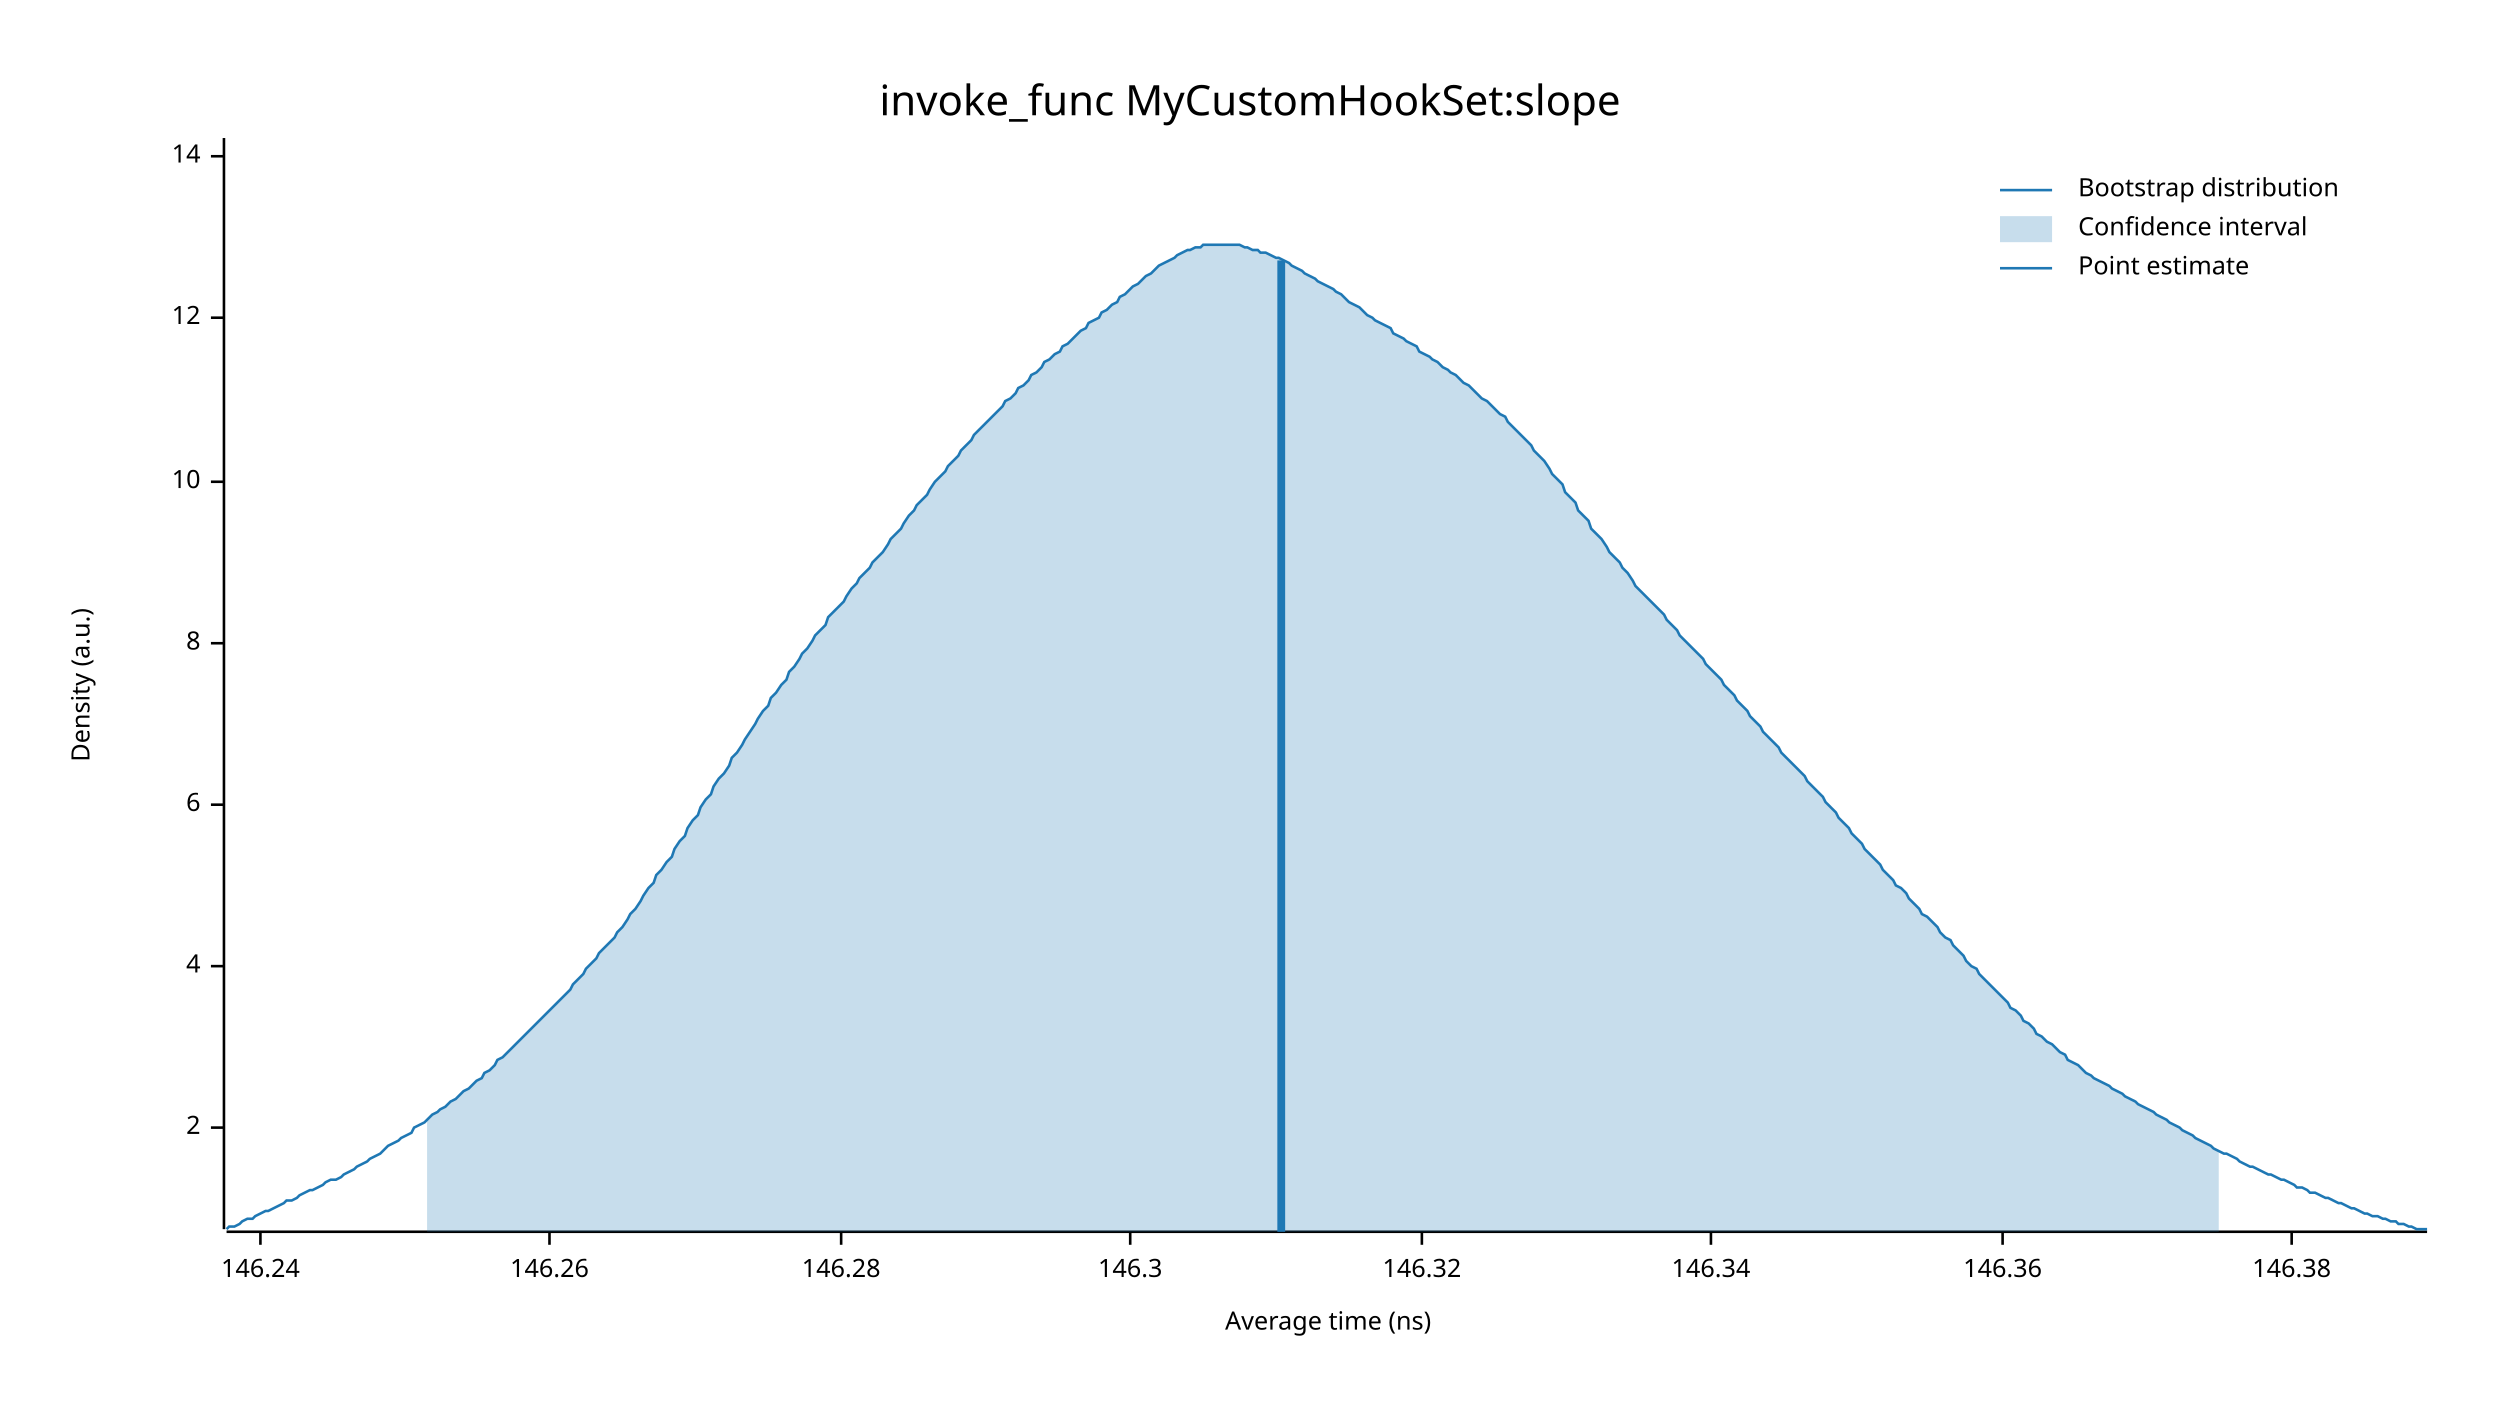
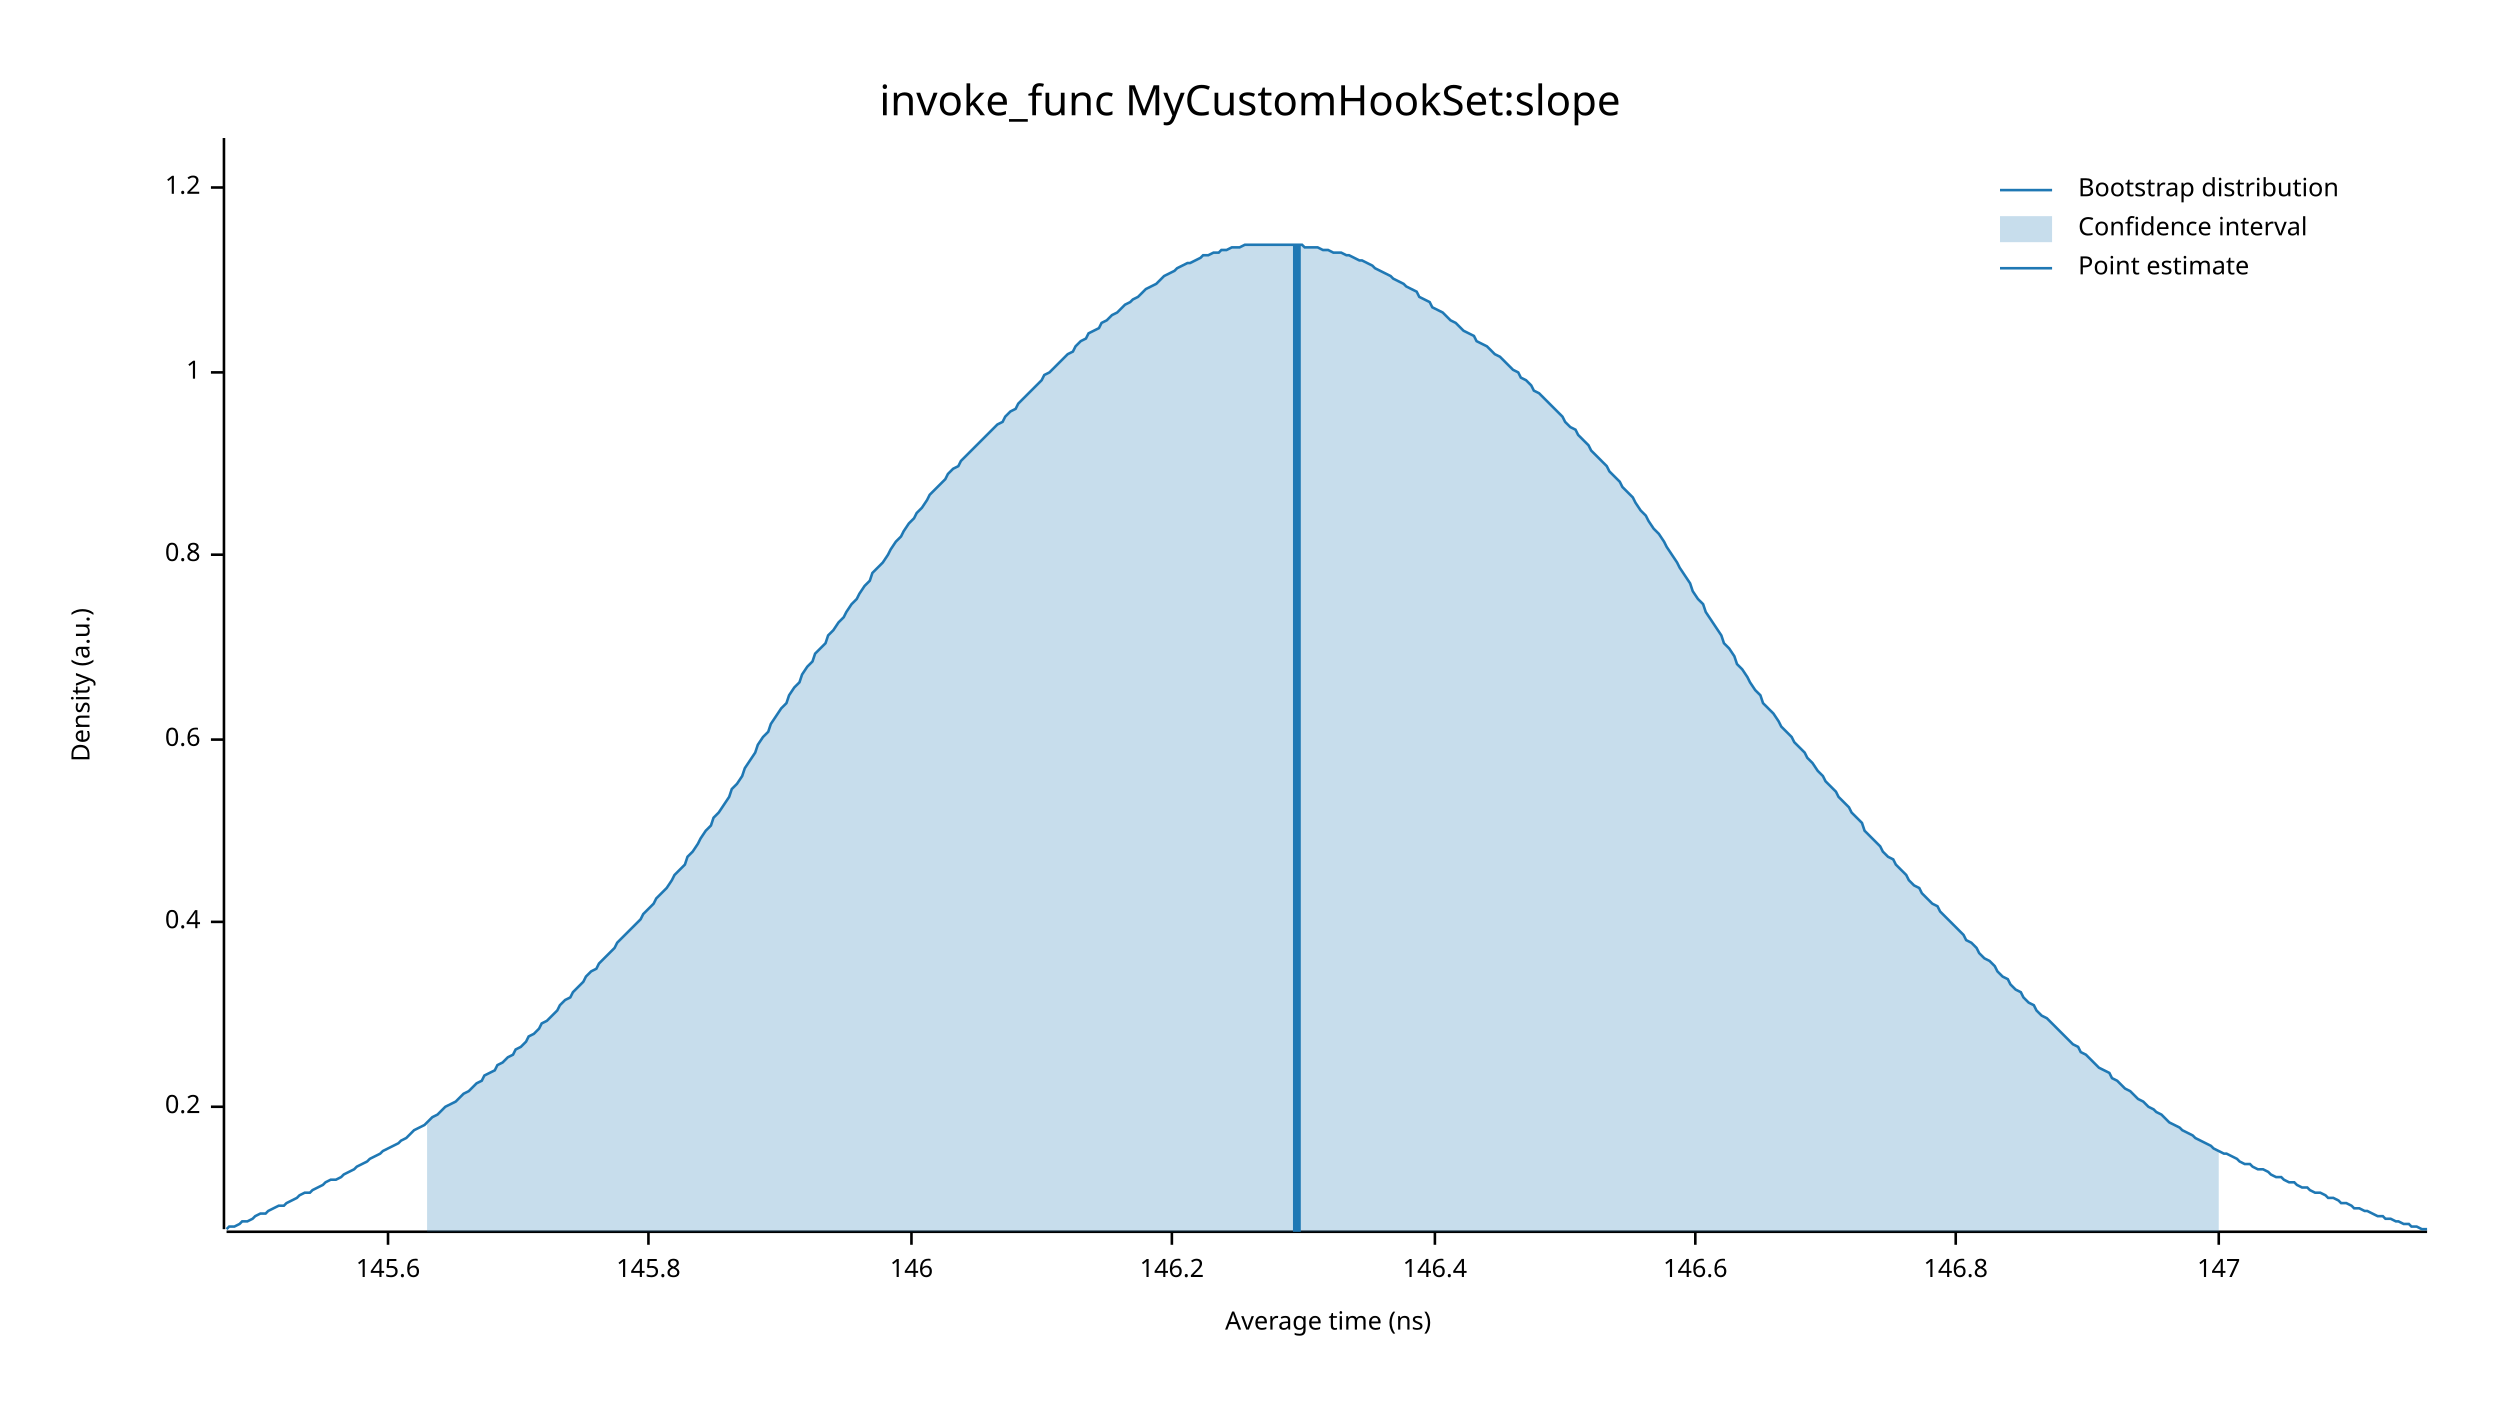
<svg xmlns="http://www.w3.org/2000/svg" width="960" height="540" viewBox="0 0 960 540">
  <text x="480" y="32" dy="0.76em" text-anchor="middle" font-family="sans-serif" font-size="16.129" opacity="1" fill="#000000">
invoke_func MyCustomHookSet:slope
</text>
  <text x="27" y="263" dy="0.76em" text-anchor="middle" font-family="sans-serif" font-size="9.677" opacity="1" fill="#000000" transform="rotate(270, 27, 263)">
Density (a.u.)
</text>
  <text x="510" y="513" dy="-0.5ex" text-anchor="middle" font-family="sans-serif" font-size="9.677" opacity="1" fill="#000000">
Average time (ns)
</text>
  <polyline fill="none" opacity="1" stroke="#000000" stroke-width="1" points="86,53 86,472 " />
-   <text x="77" y="433" dy="0.5ex" text-anchor="end" font-family="sans-serif" font-size="9.677" opacity="1" fill="#000000">
- 2
+   <text x="77" y="425" dy="0.5ex" text-anchor="end" font-family="sans-serif" font-size="9.677" opacity="1" fill="#000000">
+ 0.2
</text>
-   <polyline fill="none" opacity="1" stroke="#000000" stroke-width="1" points="81,433 86,433 " />
-   <text x="77" y="371" dy="0.5ex" text-anchor="end" font-family="sans-serif" font-size="9.677" opacity="1" fill="#000000">
- 4
+   <polyline fill="none" opacity="1" stroke="#000000" stroke-width="1" points="81,425 86,425 " />
+   <text x="77" y="354" dy="0.5ex" text-anchor="end" font-family="sans-serif" font-size="9.677" opacity="1" fill="#000000">
+ 0.4
</text>
-   <polyline fill="none" opacity="1" stroke="#000000" stroke-width="1" points="81,371 86,371 " />
-   <text x="77" y="309" dy="0.5ex" text-anchor="end" font-family="sans-serif" font-size="9.677" opacity="1" fill="#000000">
- 6
+   <polyline fill="none" opacity="1" stroke="#000000" stroke-width="1" points="81,354 86,354 " />
+   <text x="77" y="284" dy="0.5ex" text-anchor="end" font-family="sans-serif" font-size="9.677" opacity="1" fill="#000000">
+ 0.6
</text>
-   <polyline fill="none" opacity="1" stroke="#000000" stroke-width="1" points="81,309 86,309 " />
-   <text x="77" y="247" dy="0.5ex" text-anchor="end" font-family="sans-serif" font-size="9.677" opacity="1" fill="#000000">
- 8
+   <polyline fill="none" opacity="1" stroke="#000000" stroke-width="1" points="81,284 86,284 " />
+   <text x="77" y="213" dy="0.5ex" text-anchor="end" font-family="sans-serif" font-size="9.677" opacity="1" fill="#000000">
+ 0.8
</text>
-   <polyline fill="none" opacity="1" stroke="#000000" stroke-width="1" points="81,247 86,247 " />
-   <text x="77" y="185" dy="0.5ex" text-anchor="end" font-family="sans-serif" font-size="9.677" opacity="1" fill="#000000">
- 10
+   <polyline fill="none" opacity="1" stroke="#000000" stroke-width="1" points="81,213 86,213 " />
+   <text x="77" y="143" dy="0.5ex" text-anchor="end" font-family="sans-serif" font-size="9.677" opacity="1" fill="#000000">
+ 1
</text>
-   <polyline fill="none" opacity="1" stroke="#000000" stroke-width="1" points="81,185 86,185 " />
-   <text x="77" y="122" dy="0.5ex" text-anchor="end" font-family="sans-serif" font-size="9.677" opacity="1" fill="#000000">
- 12
+   <polyline fill="none" opacity="1" stroke="#000000" stroke-width="1" points="81,143 86,143 " />
+   <text x="77" y="72" dy="0.5ex" text-anchor="end" font-family="sans-serif" font-size="9.677" opacity="1" fill="#000000">
+ 1.2
</text>
-   <polyline fill="none" opacity="1" stroke="#000000" stroke-width="1" points="81,122 86,122 " />
-   <text x="77" y="60" dy="0.5ex" text-anchor="end" font-family="sans-serif" font-size="9.677" opacity="1" fill="#000000">
- 14
+   <polyline fill="none" opacity="1" stroke="#000000" stroke-width="1" points="81,72 86,72 " />
+   <polyline fill="none" opacity="1" stroke="#000000" stroke-width="1" points="87,473 932,473 " />
+   <text x="149" y="483" dy="0.76em" text-anchor="middle" font-family="sans-serif" font-size="9.677" opacity="1" fill="#000000">
+ 145.6
</text>
-   <polyline fill="none" opacity="1" stroke="#000000" stroke-width="1" points="81,60 86,60 " />
-   <polyline fill="none" opacity="1" stroke="#000000" stroke-width="1" points="87,473 932,473 " />
-   <text x="100" y="483" dy="0.76em" text-anchor="middle" font-family="sans-serif" font-size="9.677" opacity="1" fill="#000000">
- 146.24
+   <polyline fill="none" opacity="1" stroke="#000000" stroke-width="1" points="149,473 149,478 " />
+   <text x="249" y="483" dy="0.76em" text-anchor="middle" font-family="sans-serif" font-size="9.677" opacity="1" fill="#000000">
+ 145.8
</text>
-   <polyline fill="none" opacity="1" stroke="#000000" stroke-width="1" points="100,473 100,478 " />
-   <text x="211" y="483" dy="0.76em" text-anchor="middle" font-family="sans-serif" font-size="9.677" opacity="1" fill="#000000">
- 146.26
+   <polyline fill="none" opacity="1" stroke="#000000" stroke-width="1" points="249,473 249,478 " />
+   <text x="350" y="483" dy="0.76em" text-anchor="middle" font-family="sans-serif" font-size="9.677" opacity="1" fill="#000000">
+ 146
</text>
-   <polyline fill="none" opacity="1" stroke="#000000" stroke-width="1" points="211,473 211,478 " />
-   <text x="323" y="483" dy="0.76em" text-anchor="middle" font-family="sans-serif" font-size="9.677" opacity="1" fill="#000000">
- 146.28
+   <polyline fill="none" opacity="1" stroke="#000000" stroke-width="1" points="350,473 350,478 " />
+   <text x="450" y="483" dy="0.76em" text-anchor="middle" font-family="sans-serif" font-size="9.677" opacity="1" fill="#000000">
+ 146.2
</text>
-   <polyline fill="none" opacity="1" stroke="#000000" stroke-width="1" points="323,473 323,478 " />
-   <text x="434" y="483" dy="0.76em" text-anchor="middle" font-family="sans-serif" font-size="9.677" opacity="1" fill="#000000">
- 146.3
+   <polyline fill="none" opacity="1" stroke="#000000" stroke-width="1" points="450,473 450,478 " />
+   <text x="551" y="483" dy="0.76em" text-anchor="middle" font-family="sans-serif" font-size="9.677" opacity="1" fill="#000000">
+ 146.4
</text>
-   <polyline fill="none" opacity="1" stroke="#000000" stroke-width="1" points="434,473 434,478 " />
-   <text x="546" y="483" dy="0.76em" text-anchor="middle" font-family="sans-serif" font-size="9.677" opacity="1" fill="#000000">
- 146.32
+   <polyline fill="none" opacity="1" stroke="#000000" stroke-width="1" points="551,473 551,478 " />
+   <text x="651" y="483" dy="0.76em" text-anchor="middle" font-family="sans-serif" font-size="9.677" opacity="1" fill="#000000">
+ 146.6
</text>
-   <polyline fill="none" opacity="1" stroke="#000000" stroke-width="1" points="546,473 546,478 " />
-   <text x="657" y="483" dy="0.76em" text-anchor="middle" font-family="sans-serif" font-size="9.677" opacity="1" fill="#000000">
- 146.34
+   <polyline fill="none" opacity="1" stroke="#000000" stroke-width="1" points="651,473 651,478 " />
+   <text x="751" y="483" dy="0.76em" text-anchor="middle" font-family="sans-serif" font-size="9.677" opacity="1" fill="#000000">
+ 146.8
</text>
-   <polyline fill="none" opacity="1" stroke="#000000" stroke-width="1" points="657,473 657,478 " />
-   <text x="769" y="483" dy="0.76em" text-anchor="middle" font-family="sans-serif" font-size="9.677" opacity="1" fill="#000000">
- 146.36
+   <polyline fill="none" opacity="1" stroke="#000000" stroke-width="1" points="751,473 751,478 " />
+   <text x="852" y="483" dy="0.76em" text-anchor="middle" font-family="sans-serif" font-size="9.677" opacity="1" fill="#000000">
+ 147
</text>
-   <polyline fill="none" opacity="1" stroke="#000000" stroke-width="1" points="769,473 769,478 " />
-   <text x="880" y="483" dy="0.76em" text-anchor="middle" font-family="sans-serif" font-size="9.677" opacity="1" fill="#000000">
- 146.38
- </text>
-   <polyline fill="none" opacity="1" stroke="#000000" stroke-width="1" points="880,473 880,478 " />
-   <polyline fill="none" opacity="1" stroke="#1F78B4" stroke-width="1" points="87,472 88,471 90,471 92,470 93,469 95,468 97,468 98,467 100,466 102,465 103,465 105,464 107,463 109,462 110,461 112,461 114,460 115,459 117,458 119,457 120,457 122,456 124,455 125,454 127,453 129,453 131,452 132,451 134,450 136,449 137,448 139,447 141,446 142,445 144,444 146,443 147,442 149,440 151,439 153,438 154,437 156,436 158,435 159,433 161,432 163,431 164,430 166,428 168,427 169,426 171,425 173,423 175,422 176,421 178,419 180,418 181,417 183,415 185,414 186,412 188,411 190,409 191,407 193,406 195,404 197,402 198,401 200,399 202,397 203,396 205,394 207,392 208,391 210,389 212,387 214,385 215,384 217,382 219,380 220,378 222,376 224,374 225,372 227,370 229,368 230,366 232,364 234,362 236,360 237,358 239,356 241,353 242,351 244,349 246,346 247,344 249,341 251,339 252,336 254,334 256,331 258,329 259,326 261,323 263,321 264,318 266,315 268,313 269,310 271,307 273,305 274,302 276,299 278,297 280,294 281,291 283,289 285,286 286,284 288,281 290,278 291,276 293,273 295,271 296,268 298,266 300,263 302,261 303,258 305,256 307,253 308,251 310,249 312,246 313,244 315,242 317,240 318,237 320,235 322,233 324,231 325,229 327,226 329,224 330,222 332,220 334,218 335,216 337,214 339,212 341,209 342,207 344,205 346,203 347,201 349,198 351,196 352,194 354,192 356,190 357,188 359,185 361,183 363,181 364,179 366,177 368,175 369,173 371,171 373,169 374,167 376,165 378,163 379,162 381,160 383,158 385,156 386,154 388,153 390,151 391,149 393,148 395,146 396,144 398,143 400,141 401,139 403,138 405,136 407,135 408,133 410,132 412,130 413,129 415,127 417,126 418,124 420,123 422,122 423,120 425,119 427,117 429,116 430,114 432,113 434,111 435,110 437,109 439,107 440,106 442,105 444,103 445,102 447,101 449,100 451,99 452,98 454,97 456,96 457,96 459,95 461,95 462,94 464,94 466,94 468,94 469,94 471,94 473,94 474,94 476,94 478,95 479,95 481,96 483,96 484,97 486,97 488,98 490,99 491,99 493,100 495,101 496,102 498,103 500,104 501,105 503,106 505,107 506,108 508,109 510,110 512,111 513,112 515,113 517,115 518,116 520,117 522,118 523,119 525,121 527,122 528,123 530,124 532,125 534,126 535,128 537,129 539,130 540,131 542,132 544,133 545,135 547,136 549,137 550,138 552,139 554,141 556,142 557,143 559,144 561,146 562,147 564,148 566,150 567,151 569,153 571,154 573,156 574,157 576,159 578,160 579,162 581,164 583,166 584,167 586,169 588,171 589,173 591,175 593,177 595,180 596,182 598,184 600,186 601,189 603,191 605,193 606,196 608,198 610,200 611,203 613,205 615,207 617,210 618,212 620,214 622,216 623,218 625,220 627,223 628,225 630,227 632,229 633,230 635,232 637,234 639,236 640,238 642,240 644,242 645,244 647,246 649,248 650,249 652,251 654,253 655,255 657,257 659,259 661,261 662,263 664,265 666,267 667,269 669,271 671,273 672,275 674,277 676,279 677,281 679,283 681,285 683,287 684,289 686,291 688,293 689,294 691,296 693,298 694,300 696,302 698,304 700,306 701,308 703,310 705,312 706,314 708,316 710,318 711,320 713,322 715,324 716,326 718,328 720,330 722,332 723,334 725,336 727,338 728,340 730,341 732,343 733,345 735,347 737,349 738,351 740,352 742,354 744,356 745,358 747,360 749,361 750,363 752,365 754,367 755,369 757,371 759,372 760,374 762,376 764,378 766,380 767,381 769,383 771,385 772,387 774,388 776,390 777,392 779,393 781,395 782,397 784,398 786,400 788,401 789,402 791,404 793,405 794,407 796,408 798,409 799,410 801,412 803,413 804,414 806,415 808,416 810,417 811,418 813,419 815,420 816,421 818,422 820,423 821,424 823,425 825,426 827,427 828,428 830,429 832,430 833,431 835,432 837,433 838,434 840,435 842,436 843,437 845,438 847,439 849,440 850,441 852,442 854,443 855,443 857,444 859,445 860,446 862,447 864,448 865,448 867,449 869,450 871,451 872,451 874,452 876,453 877,453 879,454 881,455 882,456 884,456 886,457 887,458 889,458 891,459 893,460 894,460 896,461 898,462 899,462 901,463 903,464 904,464 906,465 908,466 909,466 911,467 913,467 915,468 916,468 918,469 920,469 921,470 923,470 925,471 926,471 928,472 930,472 932,472 " />
-   <polygon opacity="0.25" fill="#1F78B4" points="164,430 166,428 168,427 169,426 171,425 173,423 175,422 176,421 178,419 180,418 181,417 183,415 185,414 186,412 188,411 190,409 191,407 193,406 195,404 197,402 198,401 200,399 202,397 203,396 205,394 207,392 208,391 210,389 212,387 214,385 215,384 217,382 219,380 220,378 222,376 224,374 225,372 227,370 229,368 230,366 232,364 234,362 236,360 237,358 239,356 241,353 242,351 244,349 246,346 247,344 249,341 251,339 252,336 254,334 256,331 258,329 259,326 261,323 263,321 264,318 266,315 268,313 269,310 271,307 273,305 274,302 276,299 278,297 280,294 281,291 283,289 285,286 286,284 288,281 290,278 291,276 293,273 295,271 296,268 298,266 300,263 302,261 303,258 305,256 307,253 308,251 310,249 312,246 313,244 315,242 317,240 318,237 320,235 322,233 324,231 325,229 327,226 329,224 330,222 332,220 334,218 335,216 337,214 339,212 341,209 342,207 344,205 346,203 347,201 349,198 351,196 352,194 354,192 356,190 357,188 359,185 361,183 363,181 364,179 366,177 368,175 369,173 371,171 373,169 374,167 376,165 378,163 379,162 381,160 383,158 385,156 386,154 388,153 390,151 391,149 393,148 395,146 396,144 398,143 400,141 401,139 403,138 405,136 407,135 408,133 410,132 412,130 413,129 415,127 417,126 418,124 420,123 422,122 423,120 425,119 427,117 429,116 430,114 432,113 434,111 435,110 437,109 439,107 440,106 442,105 444,103 445,102 447,101 449,100 451,99 452,98 454,97 456,96 457,96 459,95 461,95 462,94 464,94 466,94 468,94 469,94 471,94 473,94 474,94 476,94 478,95 479,95 481,96 483,96 484,97 486,97 488,98 490,99 491,99 493,100 495,101 496,102 498,103 500,104 501,105 503,106 505,107 506,108 508,109 510,110 512,111 513,112 515,113 517,115 518,116 520,117 522,118 523,119 525,121 527,122 528,123 530,124 532,125 534,126 535,128 537,129 539,130 540,131 542,132 544,133 545,135 547,136 549,137 550,138 552,139 554,141 556,142 557,143 559,144 561,146 562,147 564,148 566,150 567,151 569,153 571,154 573,156 574,157 576,159 578,160 579,162 581,164 583,166 584,167 586,169 588,171 589,173 591,175 593,177 595,180 596,182 598,184 600,186 601,189 603,191 605,193 606,196 608,198 610,200 611,203 613,205 615,207 617,210 618,212 620,214 622,216 623,218 625,220 627,223 628,225 630,227 632,229 633,230 635,232 637,234 639,236 640,238 642,240 644,242 645,244 647,246 649,248 650,249 652,251 654,253 655,255 657,257 659,259 661,261 662,263 664,265 666,267 667,269 669,271 671,273 672,275 674,277 676,279 677,281 679,283 681,285 683,287 684,289 686,291 688,293 689,294 691,296 693,298 694,300 696,302 698,304 700,306 701,308 703,310 705,312 706,314 708,316 710,318 711,320 713,322 715,324 716,326 718,328 720,330 722,332 723,334 725,336 727,338 728,340 730,341 732,343 733,345 735,347 737,349 738,351 740,352 742,354 744,356 745,358 747,360 749,361 750,363 752,365 754,367 755,369 757,371 759,372 760,374 762,376 764,378 766,380 767,381 769,383 771,385 772,387 774,388 776,390 777,392 779,393 781,395 782,397 784,398 786,400 788,401 789,402 791,404 793,405 794,407 796,408 798,409 799,410 801,412 803,413 804,414 806,415 808,416 810,417 811,418 813,419 815,420 816,421 818,422 820,423 821,424 823,425 825,426 827,427 828,428 830,429 832,430 833,431 835,432 837,433 838,434 840,435 842,436 843,437 845,438 847,439 849,440 850,441 852,442 852,473 164,473 " />
-   <polyline fill="none" opacity="1" stroke="#1F78B4" stroke-width="3" points="492,473 492,100 " />
+   <polyline fill="none" opacity="1" stroke="#000000" stroke-width="1" points="852,473 852,478 " />
+   <polyline fill="none" opacity="1" stroke="#1F78B4" stroke-width="1" points="87,472 88,471 90,471 92,470 93,469 95,469 97,468 98,467 100,466 102,466 103,465 105,464 107,463 109,463 110,462 112,461 114,460 115,459 117,458 119,458 120,457 122,456 124,455 125,454 127,453 129,453 131,452 132,451 134,450 136,449 137,448 139,447 141,446 142,445 144,444 146,443 147,442 149,441 151,440 153,439 154,438 156,437 158,435 159,434 161,433 163,432 164,431 166,429 168,428 169,427 171,425 173,424 175,423 176,422 178,420 180,419 181,418 183,416 185,415 186,413 188,412 190,411 191,409 193,408 195,406 197,405 198,403 200,402 202,400 203,398 205,397 207,395 208,393 210,392 212,390 214,388 215,386 217,384 219,383 220,381 222,379 224,377 225,375 227,373 229,372 230,370 232,368 234,366 236,364 237,362 239,360 241,358 242,357 244,355 246,353 247,351 249,349 251,347 252,345 254,343 256,341 258,338 259,336 261,334 263,332 264,329 266,327 268,324 269,322 271,319 273,317 274,314 276,312 278,309 280,306 281,303 283,301 285,298 286,295 288,292 290,289 291,286 293,283 295,281 296,278 298,275 300,272 302,270 303,267 305,264 307,262 308,259 310,256 312,254 313,251 315,249 317,247 318,244 320,242 322,239 324,237 325,235 327,232 329,230 330,228 332,225 334,223 335,220 337,218 339,216 341,213 342,211 344,208 346,206 347,204 349,201 351,199 352,197 354,195 356,192 357,190 359,188 361,186 363,184 364,182 366,180 368,179 369,177 371,175 373,173 374,172 376,170 378,168 379,167 381,165 383,163 385,162 386,160 388,158 390,157 391,155 393,153 395,151 396,150 398,148 400,146 401,144 403,143 405,141 407,139 408,138 410,136 412,135 413,133 415,131 417,130 418,128 420,127 422,126 423,124 425,123 427,121 429,120 430,119 432,117 434,116 435,115 437,114 439,112 440,111 442,110 444,109 445,108 447,106 449,105 451,104 452,103 454,102 456,101 457,101 459,100 461,99 462,98 464,98 466,97 468,97 469,96 471,96 473,95 474,95 476,95 478,94 479,94 481,94 483,94 484,94 486,94 488,94 490,94 491,94 493,94 495,94 496,94 498,94 500,94 501,95 503,95 505,95 506,95 508,96 510,96 512,97 513,97 515,97 517,98 518,98 520,99 522,100 523,100 525,101 527,102 528,103 530,104 532,105 534,106 535,107 537,108 539,109 540,110 542,111 544,112 545,114 547,115 549,116 550,118 552,119 554,120 556,122 557,123 559,124 561,126 562,127 564,128 566,129 567,131 569,132 571,133 573,135 574,136 576,137 578,139 579,140 581,142 583,143 584,145 586,146 588,148 589,150 591,151 593,153 595,155 596,156 598,158 600,160 601,162 603,164 605,165 606,167 608,169 610,171 611,173 613,175 615,177 617,179 618,181 620,183 622,185 623,187 625,189 627,191 628,193 630,196 632,198 633,200 635,203 637,205 639,208 640,210 642,213 644,216 645,218 647,221 649,224 650,227 652,230 654,232 655,235 657,238 659,241 661,244 662,247 664,249 666,252 667,255 669,257 671,260 672,262 674,265 676,267 677,270 679,272 681,274 683,277 684,279 686,281 688,283 689,285 691,287 693,289 694,291 696,293 698,296 700,298 701,300 703,302 705,304 706,306 708,308 710,310 711,312 713,314 715,316 716,319 718,321 720,323 722,325 723,327 725,329 727,330 728,332 730,334 732,336 733,338 735,340 737,341 738,343 740,345 742,347 744,348 745,350 747,352 749,354 750,355 752,357 754,359 755,361 757,362 759,364 760,366 762,368 764,369 766,371 767,373 769,375 771,376 772,378 774,380 776,381 777,383 779,385 781,386 782,388 784,390 786,391 788,393 789,394 791,396 793,398 794,399 796,401 798,402 799,404 801,405 803,407 804,408 806,410 808,411 810,412 811,414 813,415 815,417 816,418 818,419 820,421 821,422 823,423 825,425 827,426 828,427 830,428 832,430 833,431 835,432 837,433 838,434 840,435 842,436 843,437 845,438 847,439 849,440 850,441 852,442 854,443 855,443 857,444 859,445 860,446 862,447 864,447 865,448 867,449 869,449 871,450 872,451 874,452 876,452 877,453 879,454 881,454 882,455 884,456 886,456 887,457 889,458 891,458 893,459 894,460 896,460 898,461 899,462 901,462 903,463 904,464 906,464 908,465 909,465 911,466 913,467 915,467 916,468 918,468 920,469 921,469 923,470 925,470 926,471 928,471 930,472 932,472 " />
+   <polygon opacity="0.25" fill="#1F78B4" points="164,431 166,429 168,428 169,427 171,425 173,424 175,423 176,422 178,420 180,419 181,418 183,416 185,415 186,413 188,412 190,411 191,409 193,408 195,406 197,405 198,403 200,402 202,400 203,398 205,397 207,395 208,393 210,392 212,390 214,388 215,386 217,384 219,383 220,381 222,379 224,377 225,375 227,373 229,372 230,370 232,368 234,366 236,364 237,362 239,360 241,358 242,357 244,355 246,353 247,351 249,349 251,347 252,345 254,343 256,341 258,338 259,336 261,334 263,332 264,329 266,327 268,324 269,322 271,319 273,317 274,314 276,312 278,309 280,306 281,303 283,301 285,298 286,295 288,292 290,289 291,286 293,283 295,281 296,278 298,275 300,272 302,270 303,267 305,264 307,262 308,259 310,256 312,254 313,251 315,249 317,247 318,244 320,242 322,239 324,237 325,235 327,232 329,230 330,228 332,225 334,223 335,220 337,218 339,216 341,213 342,211 344,208 346,206 347,204 349,201 351,199 352,197 354,195 356,192 357,190 359,188 361,186 363,184 364,182 366,180 368,179 369,177 371,175 373,173 374,172 376,170 378,168 379,167 381,165 383,163 385,162 386,160 388,158 390,157 391,155 393,153 395,151 396,150 398,148 400,146 401,144 403,143 405,141 407,139 408,138 410,136 412,135 413,133 415,131 417,130 418,128 420,127 422,126 423,124 425,123 427,121 429,120 430,119 432,117 434,116 435,115 437,114 439,112 440,111 442,110 444,109 445,108 447,106 449,105 451,104 452,103 454,102 456,101 457,101 459,100 461,99 462,98 464,98 466,97 468,97 469,96 471,96 473,95 474,95 476,95 478,94 479,94 481,94 483,94 484,94 486,94 488,94 490,94 491,94 493,94 495,94 496,94 498,94 500,94 501,95 503,95 505,95 506,95 508,96 510,96 512,97 513,97 515,97 517,98 518,98 520,99 522,100 523,100 525,101 527,102 528,103 530,104 532,105 534,106 535,107 537,108 539,109 540,110 542,111 544,112 545,114 547,115 549,116 550,118 552,119 554,120 556,122 557,123 559,124 561,126 562,127 564,128 566,129 567,131 569,132 571,133 573,135 574,136 576,137 578,139 579,140 581,142 583,143 584,145 586,146 588,148 589,150 591,151 593,153 595,155 596,156 598,158 600,160 601,162 603,164 605,165 606,167 608,169 610,171 611,173 613,175 615,177 617,179 618,181 620,183 622,185 623,187 625,189 627,191 628,193 630,196 632,198 633,200 635,203 637,205 639,208 640,210 642,213 644,216 645,218 647,221 649,224 650,227 652,230 654,232 655,235 657,238 659,241 661,244 662,247 664,249 666,252 667,255 669,257 671,260 672,262 674,265 676,267 677,270 679,272 681,274 683,277 684,279 686,281 688,283 689,285 691,287 693,289 694,291 696,293 698,296 700,298 701,300 703,302 705,304 706,306 708,308 710,310 711,312 713,314 715,316 716,319 718,321 720,323 722,325 723,327 725,329 727,330 728,332 730,334 732,336 733,338 735,340 737,341 738,343 740,345 742,347 744,348 745,350 747,352 749,354 750,355 752,357 754,359 755,361 757,362 759,364 760,366 762,368 764,369 766,371 767,373 769,375 771,376 772,378 774,380 776,381 777,383 779,385 781,386 782,388 784,390 786,391 788,393 789,394 791,396 793,398 794,399 796,401 798,402 799,404 801,405 803,407 804,408 806,410 808,411 810,412 811,414 813,415 815,417 816,418 818,419 820,421 821,422 823,423 825,425 827,426 828,427 830,428 832,430 833,431 835,432 837,433 838,434 840,435 842,436 843,437 845,438 847,439 849,440 850,441 852,442 852,473 164,473 " />
+   <polyline fill="none" opacity="1" stroke="#1F78B4" stroke-width="3" points="498,473 498,94 " />
  <text x="798" y="68" dy="0.76em" text-anchor="start" font-family="sans-serif" font-size="9.677" opacity="1" fill="#000000">
Bootstrap distribution
</text>
  <text x="798" y="83" dy="0.76em" text-anchor="start" font-family="sans-serif" font-size="9.677" opacity="1" fill="#000000">
Confidence interval
</text>
  <text x="798" y="98" dy="0.76em" text-anchor="start" font-family="sans-serif" font-size="9.677" opacity="1" fill="#000000">
Point estimate
</text>
  <polyline fill="none" opacity="1" stroke="#1F78B4" stroke-width="1" points="768,73 788,73 " />
  <rect x="768" y="83" width="20" height="10" opacity="0.25" fill="#1F78B4" stroke="none" />
  <polyline fill="none" opacity="1" stroke="#1F78B4" stroke-width="1" points="768,103 788,103 " />
</svg>
